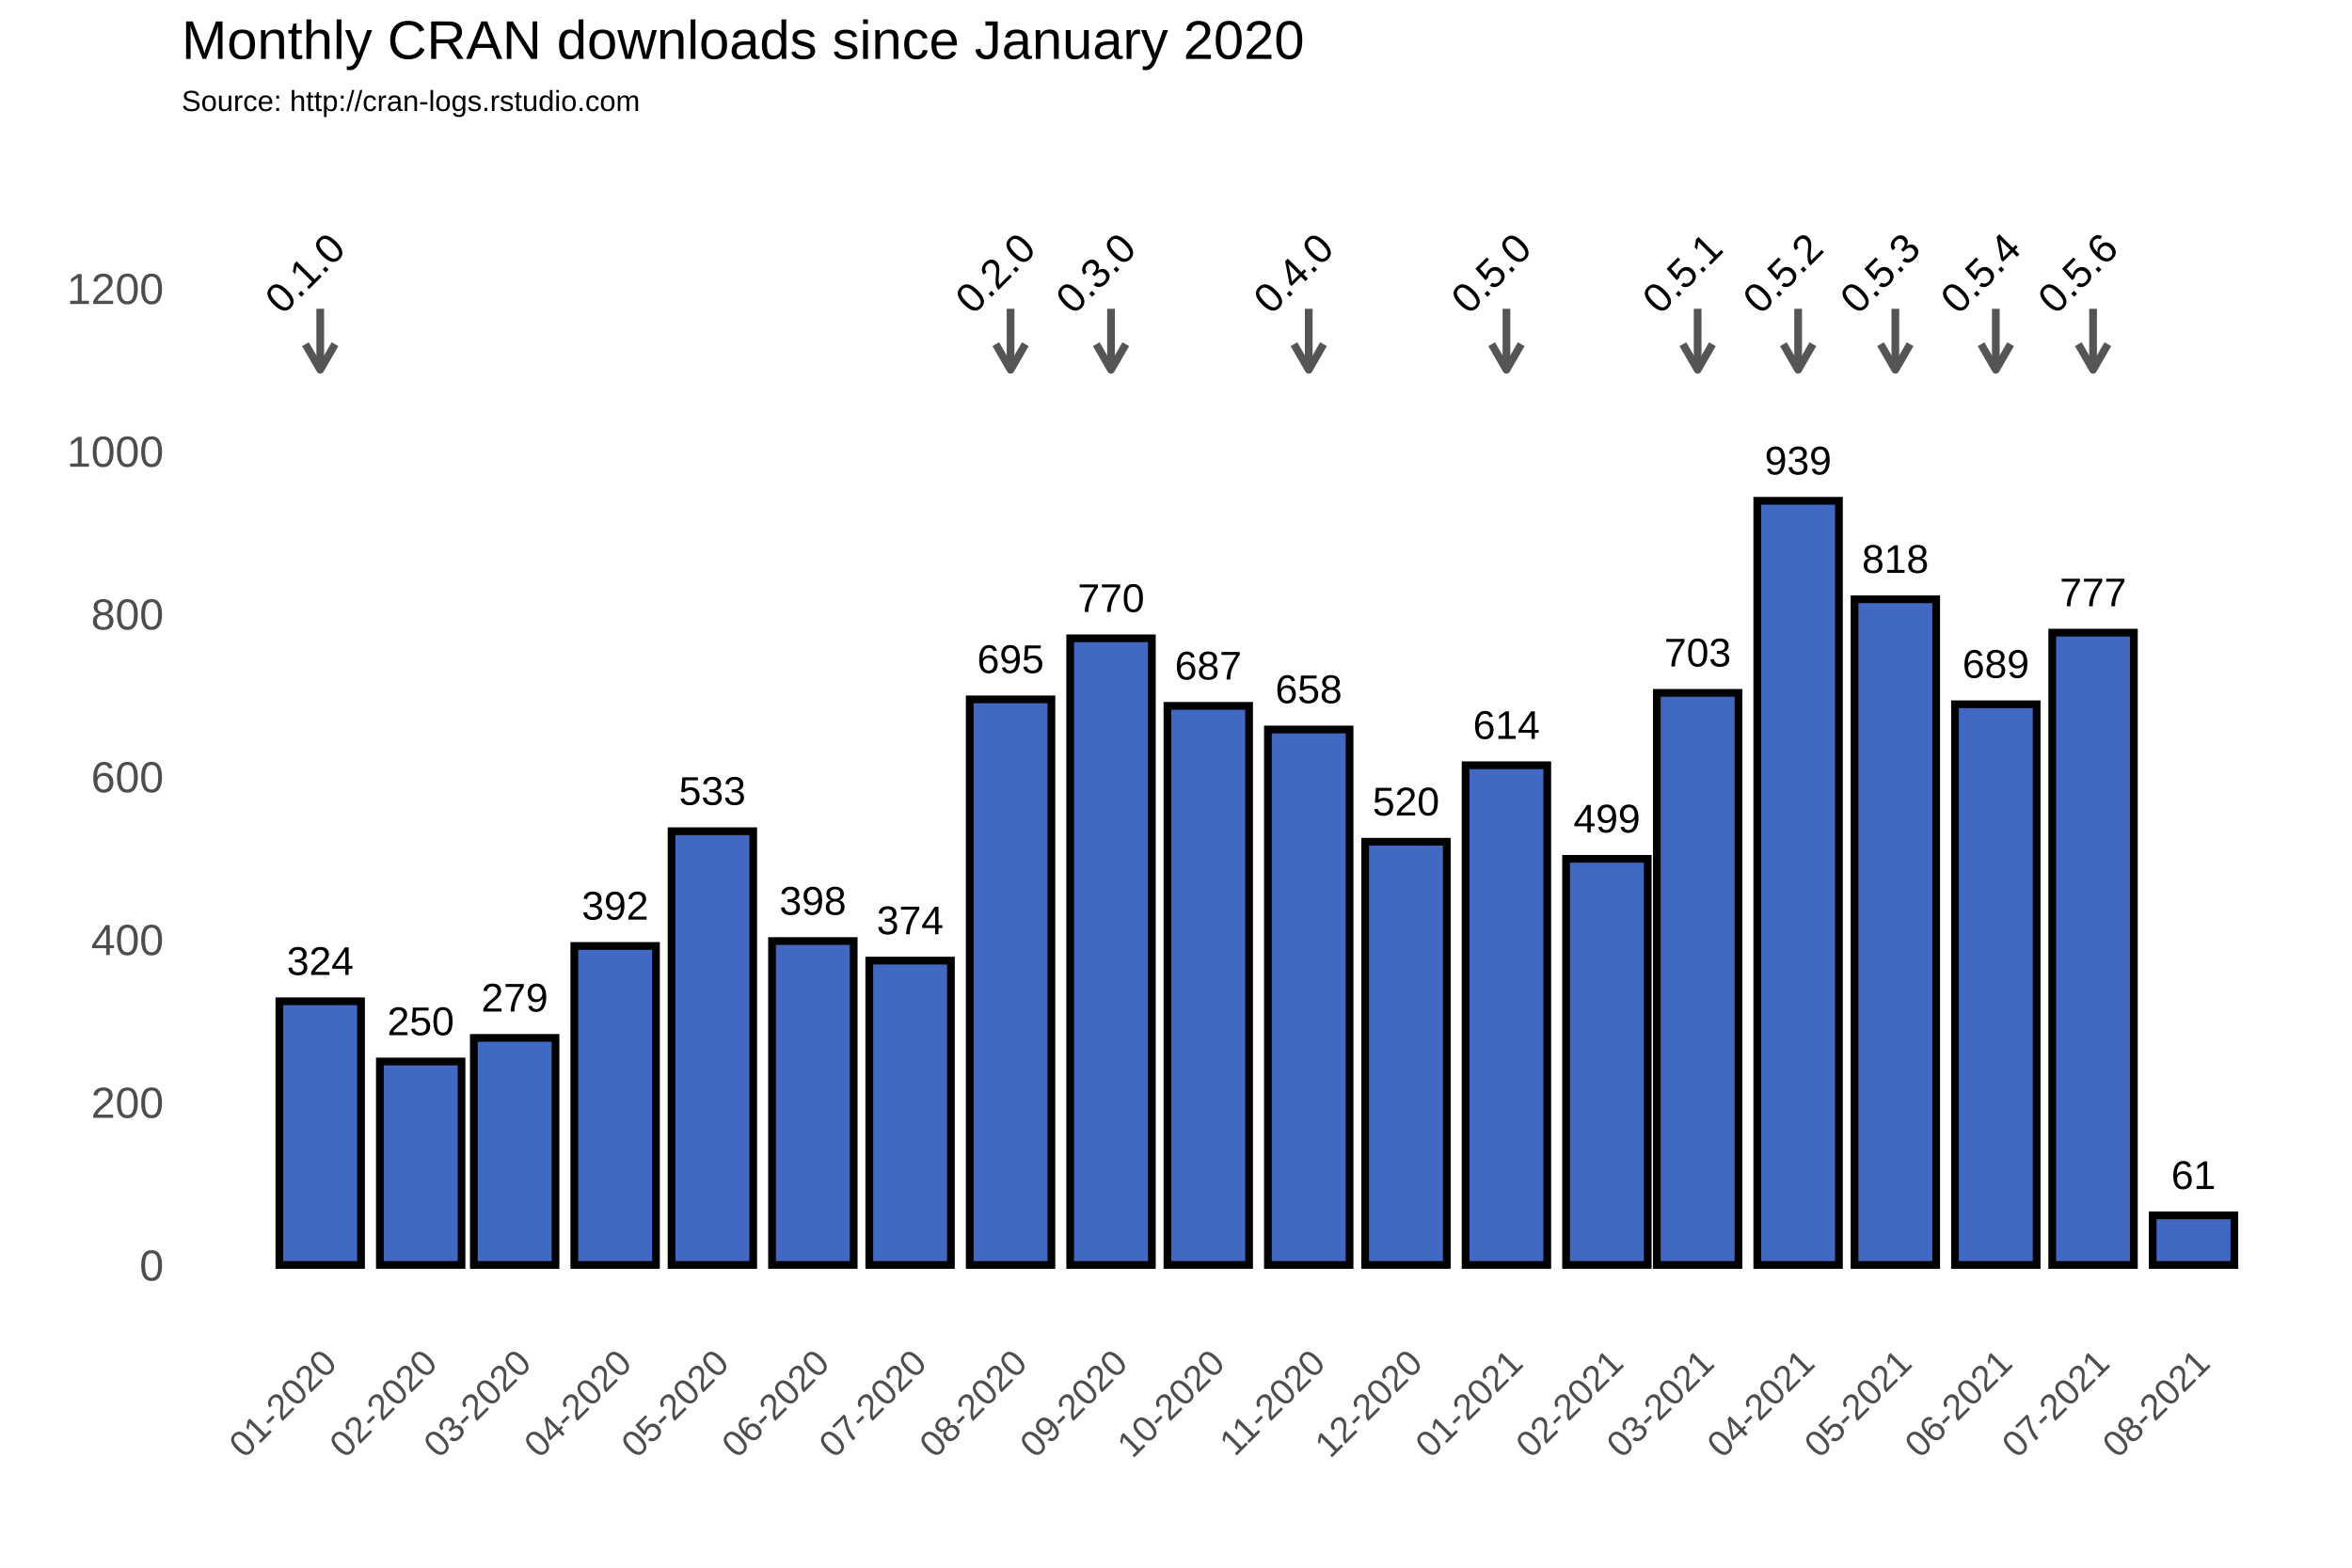
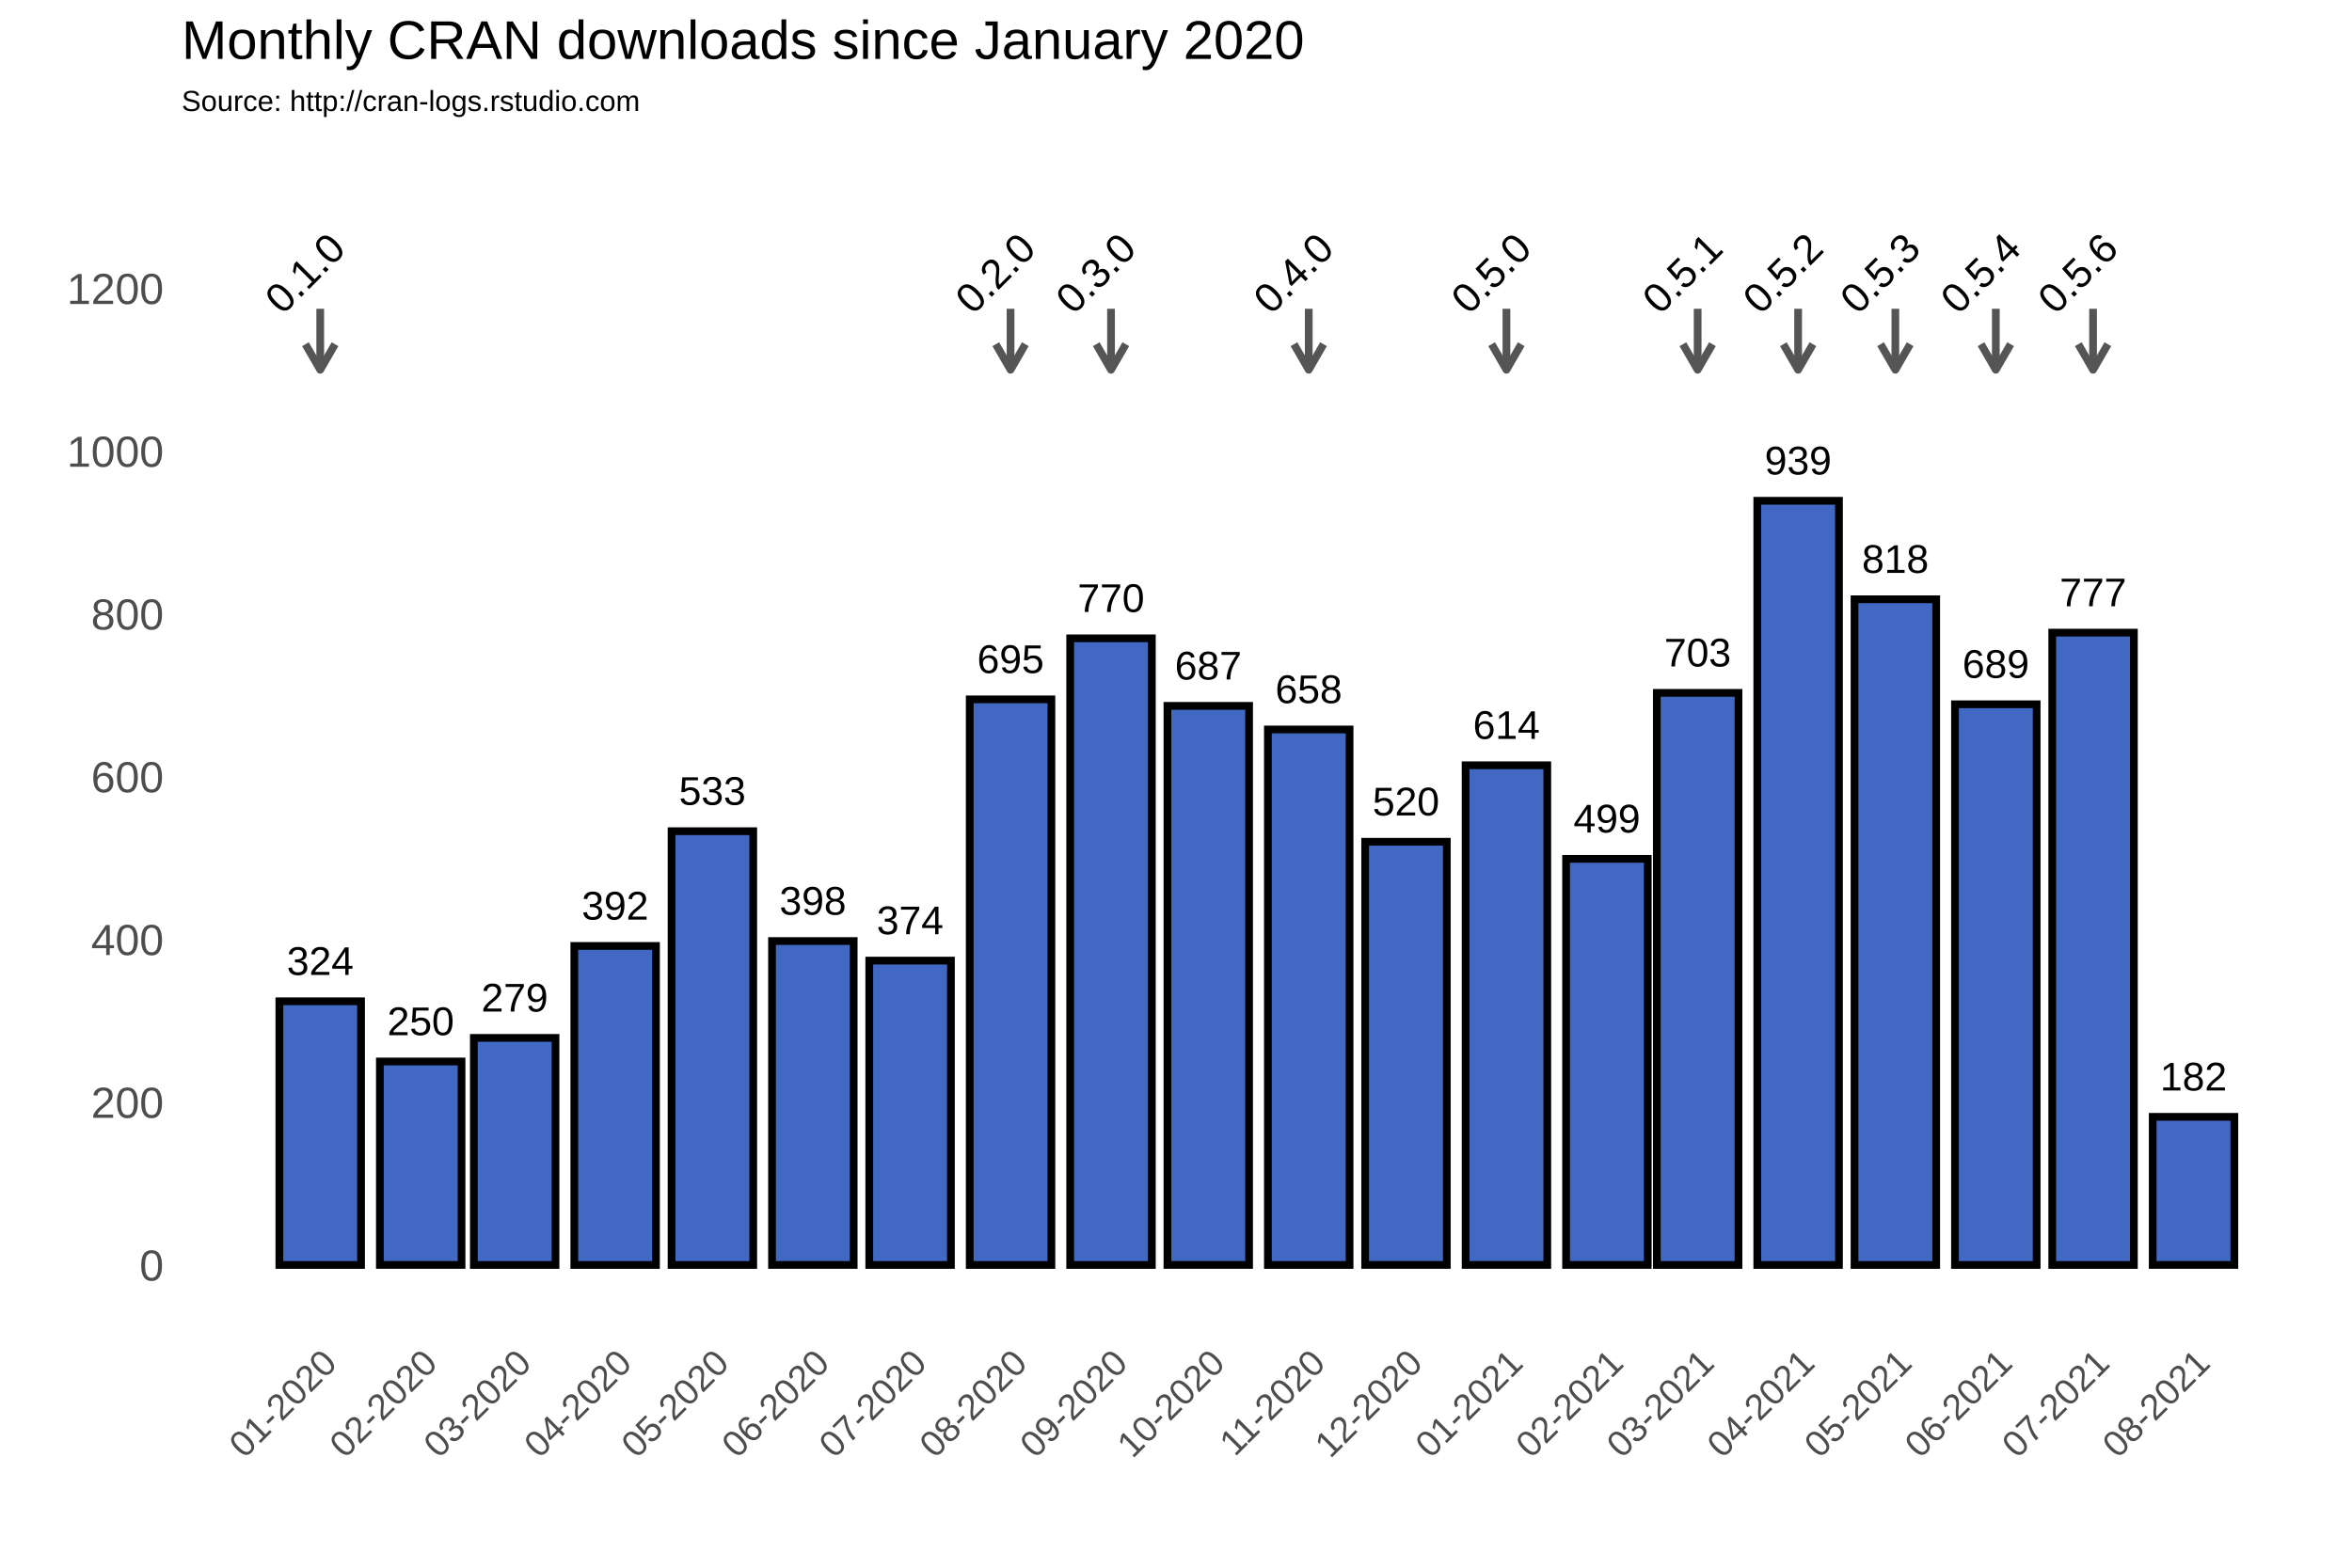
<svg xmlns="http://www.w3.org/2000/svg" class="svglite" width="648.00pt" height="432.00pt" viewBox="0 0 648.00 432.00">
  <defs>
    <style type="text/css">
    .svglite line, .svglite polyline, .svglite polygon, .svglite path, .svglite rect, .svglite circle {
      fill: none;
      stroke: #000000;
      stroke-linecap: round;
      stroke-linejoin: round;
      stroke-miterlimit: 10.00;
    }
  </style>
  </defs>
  <rect width="100%" height="100%" style="stroke: none; fill: #FFFFFF;" />
  <defs>
    <clipPath id="cpMC4wMHw2NDguMDB8MC4wMHw0MzIuMDA=">
      <rect x="0.00" y="0.00" width="648.00" height="432.00" />
    </clipPath>
  </defs>
  <g clip-path="url(#cpMC4wMHw2NDguMDB8MC4wMHw0MzIuMDA=)">
    <rect x="0.00" y="0.00" width="648.00" height="432.00" style="stroke-width: 1.07; stroke: #FFFFFF; fill: #FFFFFF;" />
  </g>
  <defs>
    <clipPath id="cpNTAuMDR8NjQyLjUyfDM3Ljc2fDM2My4zOA==">
      <rect x="50.04" y="37.76" width="592.48" height="325.62" />
    </clipPath>
  </defs>
  <g clip-path="url(#cpNTAuMDR8NjQyLjUyfDM3Ljc2fDM2My4zOA==)">
    <rect x="50.04" y="37.76" width="592.48" height="325.62" style="stroke-width: 1.07; stroke: none;" />
    <polyline points="50.04,326.15 642.52,326.15 " style="stroke-width: 0.53; stroke: #FFFFFF; stroke-linecap: butt;" />
    <polyline points="50.04,281.30 642.52,281.30 " style="stroke-width: 0.53; stroke: #FFFFFF; stroke-linecap: butt;" />
    <polyline points="50.04,236.45 642.52,236.45 " style="stroke-width: 0.53; stroke: #FFFFFF; stroke-linecap: butt;" />
    <polyline points="50.04,191.60 642.52,191.60 " style="stroke-width: 0.53; stroke: #FFFFFF; stroke-linecap: butt;" />
    <polyline points="50.04,146.75 642.52,146.75 " style="stroke-width: 0.53; stroke: #FFFFFF; stroke-linecap: butt;" />
    <polyline points="50.04,101.90 642.52,101.90 " style="stroke-width: 0.53; stroke: #FFFFFF; stroke-linecap: butt;" />
    <polyline points="50.04,57.04 642.52,57.04 " style="stroke-width: 0.53; stroke: #FFFFFF; stroke-linecap: butt;" />
    <polyline points="60.54,363.38 60.54,37.76 " style="stroke-width: 0.53; stroke: #FFFFFF; stroke-linecap: butt;" />
    <polyline points="74.38,363.38 74.38,37.76 " style="stroke-width: 0.53; stroke: #FFFFFF; stroke-linecap: butt;" />
    <polyline points="102.07,363.38 102.07,37.76 " style="stroke-width: 0.53; stroke: #FFFFFF; stroke-linecap: butt;" />
    <polyline points="128.85,363.38 128.85,37.76 " style="stroke-width: 0.53; stroke: #FFFFFF; stroke-linecap: butt;" />
    <polyline points="155.64,363.38 155.64,37.76 " style="stroke-width: 0.53; stroke: #FFFFFF; stroke-linecap: butt;" />
    <polyline points="182.88,363.38 182.88,37.76 " style="stroke-width: 0.53; stroke: #FFFFFF; stroke-linecap: butt;" />
    <polyline points="210.11,363.38 210.11,37.76 " style="stroke-width: 0.53; stroke: #FFFFFF; stroke-linecap: butt;" />
    <polyline points="237.34,363.38 237.34,37.76 " style="stroke-width: 0.53; stroke: #FFFFFF; stroke-linecap: butt;" />
    <polyline points="264.58,363.38 264.58,37.76 " style="stroke-width: 0.53; stroke: #FFFFFF; stroke-linecap: butt;" />
    <polyline points="292.26,363.38 292.26,37.76 " style="stroke-width: 0.53; stroke: #FFFFFF; stroke-linecap: butt;" />
    <polyline points="319.49,363.38 319.49,37.76 " style="stroke-width: 0.53; stroke: #FFFFFF; stroke-linecap: butt;" />
    <polyline points="346.73,363.38 346.73,37.76 " style="stroke-width: 0.53; stroke: #FFFFFF; stroke-linecap: butt;" />
    <polyline points="373.96,363.38 373.96,37.76 " style="stroke-width: 0.53; stroke: #FFFFFF; stroke-linecap: butt;" />
    <polyline points="401.20,363.38 401.20,37.76 " style="stroke-width: 0.53; stroke: #FFFFFF; stroke-linecap: butt;" />
    <polyline points="428.88,363.38 428.88,37.76 " style="stroke-width: 0.53; stroke: #FFFFFF; stroke-linecap: butt;" />
    <polyline points="455.22,363.38 455.22,37.76 " style="stroke-width: 0.53; stroke: #FFFFFF; stroke-linecap: butt;" />
    <polyline points="481.56,363.38 481.56,37.76 " style="stroke-width: 0.53; stroke: #FFFFFF; stroke-linecap: butt;" />
    <polyline points="508.80,363.38 508.80,37.76 " style="stroke-width: 0.53; stroke: #FFFFFF; stroke-linecap: butt;" />
    <polyline points="536.03,363.38 536.03,37.76 " style="stroke-width: 0.53; stroke: #FFFFFF; stroke-linecap: butt;" />
    <polyline points="563.26,363.38 563.26,37.76 " style="stroke-width: 0.53; stroke: #FFFFFF; stroke-linecap: butt;" />
    <polyline points="590.50,363.38 590.50,37.76 " style="stroke-width: 0.53; stroke: #FFFFFF; stroke-linecap: butt;" />
    <polyline points="618.18,363.38 618.18,37.76 " style="stroke-width: 0.53; stroke: #FFFFFF; stroke-linecap: butt;" />
    <polyline points="632.02,363.38 632.02,37.76 " style="stroke-width: 0.53; stroke: #FFFFFF; stroke-linecap: butt;" />
    <polyline points="50.04,348.58 642.52,348.58 " style="stroke-width: 1.07; stroke: #FFFFFF; stroke-linecap: butt;" />
    <polyline points="50.04,303.73 642.52,303.73 " style="stroke-width: 1.07; stroke: #FFFFFF; stroke-linecap: butt;" />
    <polyline points="50.04,258.88 642.52,258.88 " style="stroke-width: 1.07; stroke: #FFFFFF; stroke-linecap: butt;" />
    <polyline points="50.04,214.02 642.52,214.02 " style="stroke-width: 1.07; stroke: #FFFFFF; stroke-linecap: butt;" />
    <polyline points="50.04,169.17 642.52,169.17 " style="stroke-width: 1.07; stroke: #FFFFFF; stroke-linecap: butt;" />
    <polyline points="50.04,124.32 642.52,124.32 " style="stroke-width: 1.07; stroke: #FFFFFF; stroke-linecap: butt;" />
    <polyline points="50.04,79.47 642.52,79.47 " style="stroke-width: 1.07; stroke: #FFFFFF; stroke-linecap: butt;" />
    <polyline points="88.23,363.38 88.23,37.76 " style="stroke-width: 1.07; stroke: #FFFFFF; stroke-linecap: butt;" />
    <polyline points="115.91,363.38 115.91,37.76 " style="stroke-width: 1.07; stroke: #FFFFFF; stroke-linecap: butt;" />
    <polyline points="141.80,363.38 141.80,37.76 " style="stroke-width: 1.07; stroke: #FFFFFF; stroke-linecap: butt;" />
    <polyline points="169.48,363.38 169.48,37.76 " style="stroke-width: 1.07; stroke: #FFFFFF; stroke-linecap: butt;" />
    <polyline points="196.27,363.38 196.27,37.76 " style="stroke-width: 1.07; stroke: #FFFFFF; stroke-linecap: butt;" />
    <polyline points="223.95,363.38 223.95,37.76 " style="stroke-width: 1.07; stroke: #FFFFFF; stroke-linecap: butt;" />
    <polyline points="250.74,363.38 250.74,37.76 " style="stroke-width: 1.07; stroke: #FFFFFF; stroke-linecap: butt;" />
    <polyline points="278.42,363.38 278.42,37.76 " style="stroke-width: 1.07; stroke: #FFFFFF; stroke-linecap: butt;" />
    <polyline points="306.10,363.38 306.10,37.76 " style="stroke-width: 1.07; stroke: #FFFFFF; stroke-linecap: butt;" />
    <polyline points="332.89,363.38 332.89,37.76 " style="stroke-width: 1.07; stroke: #FFFFFF; stroke-linecap: butt;" />
    <polyline points="360.57,363.38 360.57,37.76 " style="stroke-width: 1.07; stroke: #FFFFFF; stroke-linecap: butt;" />
    <polyline points="387.36,363.38 387.36,37.76 " style="stroke-width: 1.07; stroke: #FFFFFF; stroke-linecap: butt;" />
    <polyline points="415.04,363.38 415.04,37.76 " style="stroke-width: 1.07; stroke: #FFFFFF; stroke-linecap: butt;" />
    <polyline points="442.72,363.38 442.72,37.76 " style="stroke-width: 1.07; stroke: #FFFFFF; stroke-linecap: butt;" />
    <polyline points="467.72,363.38 467.72,37.76 " style="stroke-width: 1.07; stroke: #FFFFFF; stroke-linecap: butt;" />
    <polyline points="495.40,363.38 495.40,37.76 " style="stroke-width: 1.07; stroke: #FFFFFF; stroke-linecap: butt;" />
    <polyline points="522.19,363.38 522.19,37.76 " style="stroke-width: 1.07; stroke: #FFFFFF; stroke-linecap: butt;" />
    <polyline points="549.87,363.38 549.87,37.76 " style="stroke-width: 1.07; stroke: #FFFFFF; stroke-linecap: butt;" />
    <polyline points="576.66,363.38 576.66,37.76 " style="stroke-width: 1.07; stroke: #FFFFFF; stroke-linecap: butt;" />
    <polyline points="604.34,363.38 604.34,37.76 " style="stroke-width: 1.07; stroke: #FFFFFF; stroke-linecap: butt;" />
    <rect x="76.97" y="275.92" width="22.50" height="72.66" style="stroke-width: 2.13; stroke-linecap: square; stroke-linejoin: miter; fill: #4168C3;" />
    <rect x="104.66" y="292.51" width="22.50" height="56.06" style="stroke-width: 2.13; stroke-linecap: square; stroke-linejoin: miter; fill: #4168C3;" />
    <rect x="130.55" y="286.01" width="22.50" height="62.57" style="stroke-width: 2.13; stroke-linecap: square; stroke-linejoin: miter; fill: #4168C3;" />
    <rect x="158.23" y="260.67" width="22.50" height="87.91" style="stroke-width: 2.13; stroke-linecap: square; stroke-linejoin: miter; fill: #4168C3;" />
    <rect x="185.02" y="229.05" width="22.50" height="119.53" style="stroke-width: 2.13; stroke-linecap: square; stroke-linejoin: miter; fill: #4168C3;" />
    <rect x="212.70" y="259.32" width="22.50" height="89.25" style="stroke-width: 2.13; stroke-linecap: square; stroke-linejoin: miter; fill: #4168C3;" />
    <rect x="239.49" y="264.71" width="22.50" height="83.87" style="stroke-width: 2.13; stroke-linecap: square; stroke-linejoin: miter; fill: #4168C3;" />
    <rect x="267.17" y="192.72" width="22.50" height="155.86" style="stroke-width: 2.13; stroke-linecap: square; stroke-linejoin: miter; fill: #4168C3;" />
    <rect x="294.85" y="175.90" width="22.50" height="172.68" style="stroke-width: 2.13; stroke-linecap: square; stroke-linejoin: miter; fill: #4168C3;" />
    <rect x="321.64" y="194.51" width="22.50" height="154.06" style="stroke-width: 2.13; stroke-linecap: square; stroke-linejoin: miter; fill: #4168C3;" />
    <rect x="349.32" y="201.02" width="22.50" height="147.56" style="stroke-width: 2.13; stroke-linecap: square; stroke-linejoin: miter; fill: #4168C3;" />
    <rect x="376.11" y="231.96" width="22.50" height="116.61" style="stroke-width: 2.13; stroke-linecap: square; stroke-linejoin: miter; fill: #4168C3;" />
    <rect x="403.79" y="210.88" width="22.50" height="137.69" style="stroke-width: 2.13; stroke-linecap: square; stroke-linejoin: miter; fill: #4168C3;" />
    <rect x="431.47" y="236.67" width="22.50" height="111.90" style="stroke-width: 2.13; stroke-linecap: square; stroke-linejoin: miter; fill: #4168C3;" />
    <rect x="456.47" y="190.93" width="22.50" height="157.65" style="stroke-width: 2.13; stroke-linecap: square; stroke-linejoin: miter; fill: #4168C3;" />
    <rect x="484.15" y="138.00" width="22.50" height="210.58" style="stroke-width: 2.13; stroke-linecap: square; stroke-linejoin: miter; fill: #4168C3;" />
    <rect x="510.94" y="165.14" width="22.50" height="183.44" style="stroke-width: 2.13; stroke-linecap: square; stroke-linejoin: miter; fill: #4168C3;" />
    <rect x="538.62" y="194.07" width="22.50" height="154.51" style="stroke-width: 2.13; stroke-linecap: square; stroke-linejoin: miter; fill: #4168C3;" />
    <rect x="565.41" y="174.33" width="22.50" height="174.25" style="stroke-width: 2.13; stroke-linecap: square; stroke-linejoin: miter; fill: #4168C3;" />
-     <rect x="593.09" y="334.90" width="22.50" height="13.68" style="stroke-width: 2.13; stroke-linecap: square; stroke-linejoin: miter; fill: #4168C3;" />
+     <rect x="593.09" y="307.76" width="22.50" height="40.81" style="stroke-width: 2.13; stroke-linecap: square; stroke-linejoin: miter; fill: #4168C3;" />
    <text x="88.23" y="268.66" text-anchor="middle" style="font-size: 11.04px; font-family: Arial;" textLength="18.40px" lengthAdjust="spacingAndGlyphs">324</text>
    <text x="115.91" y="285.25" text-anchor="middle" style="font-size: 11.04px; font-family: Arial;" textLength="18.40px" lengthAdjust="spacingAndGlyphs">250</text>
    <text x="141.80" y="278.75" text-anchor="middle" style="font-size: 11.04px; font-family: Arial;" textLength="18.40px" lengthAdjust="spacingAndGlyphs">279</text>
    <text x="169.48" y="253.41" text-anchor="middle" style="font-size: 11.04px; font-family: Arial;" textLength="18.40px" lengthAdjust="spacingAndGlyphs">392</text>
    <text x="196.27" y="221.79" text-anchor="middle" style="font-size: 11.04px; font-family: Arial;" textLength="18.40px" lengthAdjust="spacingAndGlyphs">533</text>
    <text x="223.95" y="252.06" text-anchor="middle" style="font-size: 11.04px; font-family: Arial;" textLength="18.40px" lengthAdjust="spacingAndGlyphs">398</text>
    <text x="250.74" y="257.44" text-anchor="middle" style="font-size: 11.04px; font-family: Arial;" textLength="18.40px" lengthAdjust="spacingAndGlyphs">374</text>
    <text x="278.42" y="185.46" text-anchor="middle" style="font-size: 11.04px; font-family: Arial;" textLength="18.40px" lengthAdjust="spacingAndGlyphs">695</text>
    <text x="306.10" y="168.64" text-anchor="middle" style="font-size: 11.04px; font-family: Arial;" textLength="18.40px" lengthAdjust="spacingAndGlyphs">770</text>
    <text x="332.89" y="187.25" text-anchor="middle" style="font-size: 11.04px; font-family: Arial;" textLength="18.40px" lengthAdjust="spacingAndGlyphs">687</text>
    <text x="360.57" y="193.75" text-anchor="middle" style="font-size: 11.04px; font-family: Arial;" textLength="18.40px" lengthAdjust="spacingAndGlyphs">658</text>
    <text x="387.36" y="224.70" text-anchor="middle" style="font-size: 11.04px; font-family: Arial;" textLength="18.40px" lengthAdjust="spacingAndGlyphs">520</text>
    <text x="415.04" y="203.62" text-anchor="middle" style="font-size: 11.04px; font-family: Arial;" textLength="18.40px" lengthAdjust="spacingAndGlyphs">614</text>
    <text x="442.72" y="229.41" text-anchor="middle" style="font-size: 11.04px; font-family: Arial;" textLength="18.40px" lengthAdjust="spacingAndGlyphs">499</text>
    <text x="467.72" y="183.66" text-anchor="middle" style="font-size: 11.04px; font-family: Arial;" textLength="18.40px" lengthAdjust="spacingAndGlyphs">703</text>
    <text x="495.40" y="130.74" text-anchor="middle" style="font-size: 11.04px; font-family: Arial;" textLength="18.40px" lengthAdjust="spacingAndGlyphs">939</text>
    <text x="522.19" y="157.87" text-anchor="middle" style="font-size: 11.04px; font-family: Arial;" textLength="18.40px" lengthAdjust="spacingAndGlyphs">818</text>
    <text x="549.87" y="186.80" text-anchor="middle" style="font-size: 11.04px; font-family: Arial;" textLength="18.40px" lengthAdjust="spacingAndGlyphs">689</text>
    <text x="576.66" y="167.07" text-anchor="middle" style="font-size: 11.04px; font-family: Arial;" textLength="18.40px" lengthAdjust="spacingAndGlyphs">777</text>
-     <text x="604.34" y="327.64" text-anchor="middle" style="font-size: 11.04px; font-family: Arial;" textLength="12.27px" lengthAdjust="spacingAndGlyphs">61</text>
+     <text x="604.34" y="300.50" text-anchor="middle" style="font-size: 11.04px; font-family: Arial;" textLength="18.40px" lengthAdjust="spacingAndGlyphs">182</text>
    <line x1="88.23" y1="85.08" x2="88.23" y2="101.90" style="stroke-width: 2.13; stroke: #555555; stroke-linecap: butt;" />
    <polyline points="84.15,94.85 88.23,101.90 92.30,94.85 " style="stroke-width: 2.13; stroke: #555555; stroke-linecap: butt;" />
    <line x1="278.42" y1="85.08" x2="278.42" y2="101.90" style="stroke-width: 2.13; stroke: #555555; stroke-linecap: butt;" />
    <polyline points="274.35,94.85 278.42,101.90 282.49,94.85 " style="stroke-width: 2.13; stroke: #555555; stroke-linecap: butt;" />
    <line x1="306.10" y1="85.08" x2="306.10" y2="101.90" style="stroke-width: 2.13; stroke: #555555; stroke-linecap: butt;" />
    <polyline points="302.03,94.85 306.10,101.90 310.17,94.85 " style="stroke-width: 2.13; stroke: #555555; stroke-linecap: butt;" />
    <line x1="360.57" y1="85.08" x2="360.57" y2="101.90" style="stroke-width: 2.13; stroke: #555555; stroke-linecap: butt;" />
    <polyline points="356.50,94.85 360.57,101.90 364.64,94.85 " style="stroke-width: 2.13; stroke: #555555; stroke-linecap: butt;" />
    <line x1="415.04" y1="85.08" x2="415.04" y2="101.90" style="stroke-width: 2.13; stroke: #555555; stroke-linecap: butt;" />
    <polyline points="410.97,94.85 415.04,101.90 419.11,94.85 " style="stroke-width: 2.13; stroke: #555555; stroke-linecap: butt;" />
    <line x1="467.72" y1="85.08" x2="467.72" y2="101.90" style="stroke-width: 2.13; stroke: #555555; stroke-linecap: butt;" />
    <polyline points="463.65,94.85 467.72,101.90 471.79,94.85 " style="stroke-width: 2.13; stroke: #555555; stroke-linecap: butt;" />
    <line x1="495.40" y1="85.08" x2="495.40" y2="101.90" style="stroke-width: 2.13; stroke: #555555; stroke-linecap: butt;" />
    <polyline points="491.33,94.85 495.40,101.90 499.47,94.85 " style="stroke-width: 2.13; stroke: #555555; stroke-linecap: butt;" />
    <line x1="522.19" y1="85.08" x2="522.19" y2="101.90" style="stroke-width: 2.13; stroke: #555555; stroke-linecap: butt;" />
    <polyline points="518.12,94.85 522.19,101.90 526.26,94.85 " style="stroke-width: 2.13; stroke: #555555; stroke-linecap: butt;" />
    <line x1="549.87" y1="85.08" x2="549.87" y2="101.90" style="stroke-width: 2.13; stroke: #555555; stroke-linecap: butt;" />
    <polyline points="545.80,94.85 549.87,101.90 553.94,94.85 " style="stroke-width: 2.13; stroke: #555555; stroke-linecap: butt;" />
    <line x1="576.66" y1="85.08" x2="576.66" y2="101.90" style="stroke-width: 2.13; stroke: #555555; stroke-linecap: butt;" />
    <polyline points="572.59,94.85 576.66,101.90 580.73,94.85 " style="stroke-width: 2.13; stroke: #555555; stroke-linecap: butt;" />
    <text transform="translate(86.79,78.03) rotate(-45)" text-anchor="middle" style="font-size: 11.38px; font-family: Arial;" textLength="25.31px" lengthAdjust="spacingAndGlyphs">0.1.0</text>
    <text transform="translate(276.98,78.03) rotate(-45)" text-anchor="middle" style="font-size: 11.38px; font-family: Arial;" textLength="25.31px" lengthAdjust="spacingAndGlyphs">0.2.0</text>
    <text transform="translate(304.66,78.03) rotate(-45)" text-anchor="middle" style="font-size: 11.38px; font-family: Arial;" textLength="25.31px" lengthAdjust="spacingAndGlyphs">0.3.0</text>
    <text transform="translate(359.13,78.03) rotate(-45)" text-anchor="middle" style="font-size: 11.38px; font-family: Arial;" textLength="25.31px" lengthAdjust="spacingAndGlyphs">0.4.0</text>
    <text transform="translate(413.60,78.03) rotate(-45)" text-anchor="middle" style="font-size: 11.38px; font-family: Arial;" textLength="25.31px" lengthAdjust="spacingAndGlyphs">0.5.0</text>
    <text transform="translate(466.28,78.03) rotate(-45)" text-anchor="middle" style="font-size: 11.38px; font-family: Arial;" textLength="25.31px" lengthAdjust="spacingAndGlyphs">0.5.1</text>
    <text transform="translate(493.96,78.03) rotate(-45)" text-anchor="middle" style="font-size: 11.38px; font-family: Arial;" textLength="25.31px" lengthAdjust="spacingAndGlyphs">0.5.2</text>
    <text transform="translate(520.75,78.03) rotate(-45)" text-anchor="middle" style="font-size: 11.38px; font-family: Arial;" textLength="25.31px" lengthAdjust="spacingAndGlyphs">0.5.3</text>
    <text transform="translate(548.43,78.03) rotate(-45)" text-anchor="middle" style="font-size: 11.38px; font-family: Arial;" textLength="25.31px" lengthAdjust="spacingAndGlyphs">0.5.4</text>
    <text transform="translate(575.22,78.03) rotate(-45)" text-anchor="middle" style="font-size: 11.38px; font-family: Arial;" textLength="25.31px" lengthAdjust="spacingAndGlyphs">0.5.6</text>
  </g>
  <g clip-path="url(#cpMC4wMHw2NDguMDB8MC4wMHw0MzIuMDA=)">
    <text x="45.11" y="352.88" text-anchor="end" style="font-size: 12.00px; fill: #4D4D4D; font-family: Arial;" textLength="6.67px" lengthAdjust="spacingAndGlyphs">0</text>
    <text x="45.11" y="308.03" text-anchor="end" style="font-size: 12.00px; fill: #4D4D4D; font-family: Arial;" textLength="20.02px" lengthAdjust="spacingAndGlyphs">200</text>
    <text x="45.11" y="263.17" text-anchor="end" style="font-size: 12.00px; fill: #4D4D4D; font-family: Arial;" textLength="20.02px" lengthAdjust="spacingAndGlyphs">400</text>
    <text x="45.11" y="218.32" text-anchor="end" style="font-size: 12.00px; fill: #4D4D4D; font-family: Arial;" textLength="20.02px" lengthAdjust="spacingAndGlyphs">600</text>
    <text x="45.11" y="173.47" text-anchor="end" style="font-size: 12.00px; fill: #4D4D4D; font-family: Arial;" textLength="20.02px" lengthAdjust="spacingAndGlyphs">800</text>
    <text x="45.11" y="128.62" text-anchor="end" style="font-size: 12.00px; fill: #4D4D4D; font-family: Arial;" textLength="26.70px" lengthAdjust="spacingAndGlyphs">1000</text>
    <text x="45.11" y="83.77" text-anchor="end" style="font-size: 12.00px; fill: #4D4D4D; font-family: Arial;" textLength="26.70px" lengthAdjust="spacingAndGlyphs">1200</text>
    <text transform="translate(93.29,376.17) rotate(-45)" text-anchor="end" style="font-size: 10.00px; fill: #4D4D4D; font-family: Arial;" textLength="36.73px" lengthAdjust="spacingAndGlyphs">01-2020</text>
    <text transform="translate(120.97,376.17) rotate(-45)" text-anchor="end" style="font-size: 10.00px; fill: #4D4D4D; font-family: Arial;" textLength="36.73px" lengthAdjust="spacingAndGlyphs">02-2020</text>
    <text transform="translate(146.87,376.17) rotate(-45)" text-anchor="end" style="font-size: 10.00px; fill: #4D4D4D; font-family: Arial;" textLength="36.73px" lengthAdjust="spacingAndGlyphs">03-2020</text>
    <text transform="translate(174.55,376.17) rotate(-45)" text-anchor="end" style="font-size: 10.00px; fill: #4D4D4D; font-family: Arial;" textLength="36.73px" lengthAdjust="spacingAndGlyphs">04-2020</text>
    <text transform="translate(201.34,376.17) rotate(-45)" text-anchor="end" style="font-size: 10.00px; fill: #4D4D4D; font-family: Arial;" textLength="36.73px" lengthAdjust="spacingAndGlyphs">05-2020</text>
    <text transform="translate(229.02,376.17) rotate(-45)" text-anchor="end" style="font-size: 10.00px; fill: #4D4D4D; font-family: Arial;" textLength="36.73px" lengthAdjust="spacingAndGlyphs">06-2020</text>
    <text transform="translate(255.80,376.17) rotate(-45)" text-anchor="end" style="font-size: 10.00px; fill: #4D4D4D; font-family: Arial;" textLength="36.73px" lengthAdjust="spacingAndGlyphs">07-2020</text>
    <text transform="translate(283.49,376.17) rotate(-45)" text-anchor="end" style="font-size: 10.00px; fill: #4D4D4D; font-family: Arial;" textLength="36.73px" lengthAdjust="spacingAndGlyphs">08-2020</text>
    <text transform="translate(311.17,376.17) rotate(-45)" text-anchor="end" style="font-size: 10.00px; fill: #4D4D4D; font-family: Arial;" textLength="36.73px" lengthAdjust="spacingAndGlyphs">09-2020</text>
    <text transform="translate(337.95,376.17) rotate(-45)" text-anchor="end" style="font-size: 10.00px; fill: #4D4D4D; font-family: Arial;" textLength="36.73px" lengthAdjust="spacingAndGlyphs">10-2020</text>
    <text transform="translate(365.63,376.17) rotate(-45)" text-anchor="end" style="font-size: 10.00px; fill: #4D4D4D; font-family: Arial;" textLength="35.99px" lengthAdjust="spacingAndGlyphs">11-2020</text>
    <text transform="translate(392.42,376.17) rotate(-45)" text-anchor="end" style="font-size: 10.00px; fill: #4D4D4D; font-family: Arial;" textLength="36.73px" lengthAdjust="spacingAndGlyphs">12-2020</text>
    <text transform="translate(420.10,376.17) rotate(-45)" text-anchor="end" style="font-size: 10.00px; fill: #4D4D4D; font-family: Arial;" textLength="36.73px" lengthAdjust="spacingAndGlyphs">01-2021</text>
    <text transform="translate(447.78,376.17) rotate(-45)" text-anchor="end" style="font-size: 10.00px; fill: #4D4D4D; font-family: Arial;" textLength="36.73px" lengthAdjust="spacingAndGlyphs">02-2021</text>
    <text transform="translate(472.79,376.17) rotate(-45)" text-anchor="end" style="font-size: 10.00px; fill: #4D4D4D; font-family: Arial;" textLength="36.73px" lengthAdjust="spacingAndGlyphs">03-2021</text>
    <text transform="translate(500.47,376.17) rotate(-45)" text-anchor="end" style="font-size: 10.00px; fill: #4D4D4D; font-family: Arial;" textLength="36.73px" lengthAdjust="spacingAndGlyphs">04-2021</text>
    <text transform="translate(527.25,376.17) rotate(-45)" text-anchor="end" style="font-size: 10.00px; fill: #4D4D4D; font-family: Arial;" textLength="36.73px" lengthAdjust="spacingAndGlyphs">05-2021</text>
    <text transform="translate(554.94,376.17) rotate(-45)" text-anchor="end" style="font-size: 10.00px; fill: #4D4D4D; font-family: Arial;" textLength="36.73px" lengthAdjust="spacingAndGlyphs">06-2021</text>
    <text transform="translate(581.72,376.17) rotate(-45)" text-anchor="end" style="font-size: 10.00px; fill: #4D4D4D; font-family: Arial;" textLength="36.73px" lengthAdjust="spacingAndGlyphs">07-2021</text>
    <text transform="translate(609.40,376.17) rotate(-45)" text-anchor="end" style="font-size: 10.00px; fill: #4D4D4D; font-family: Arial;" textLength="36.73px" lengthAdjust="spacingAndGlyphs">08-2021</text>
    <text x="50.04" y="30.59" style="font-size: 8.00px; font-family: Arial;" textLength="126.32px" lengthAdjust="spacingAndGlyphs">Source: http://cran-logs.rstudio.com</text>
    <text x="50.04" y="16.22" style="font-size: 15.00px; font-family: Arial;" textLength="309.25px" lengthAdjust="spacingAndGlyphs">Monthly CRAN downloads since January 2020</text>
  </g>
</svg>
